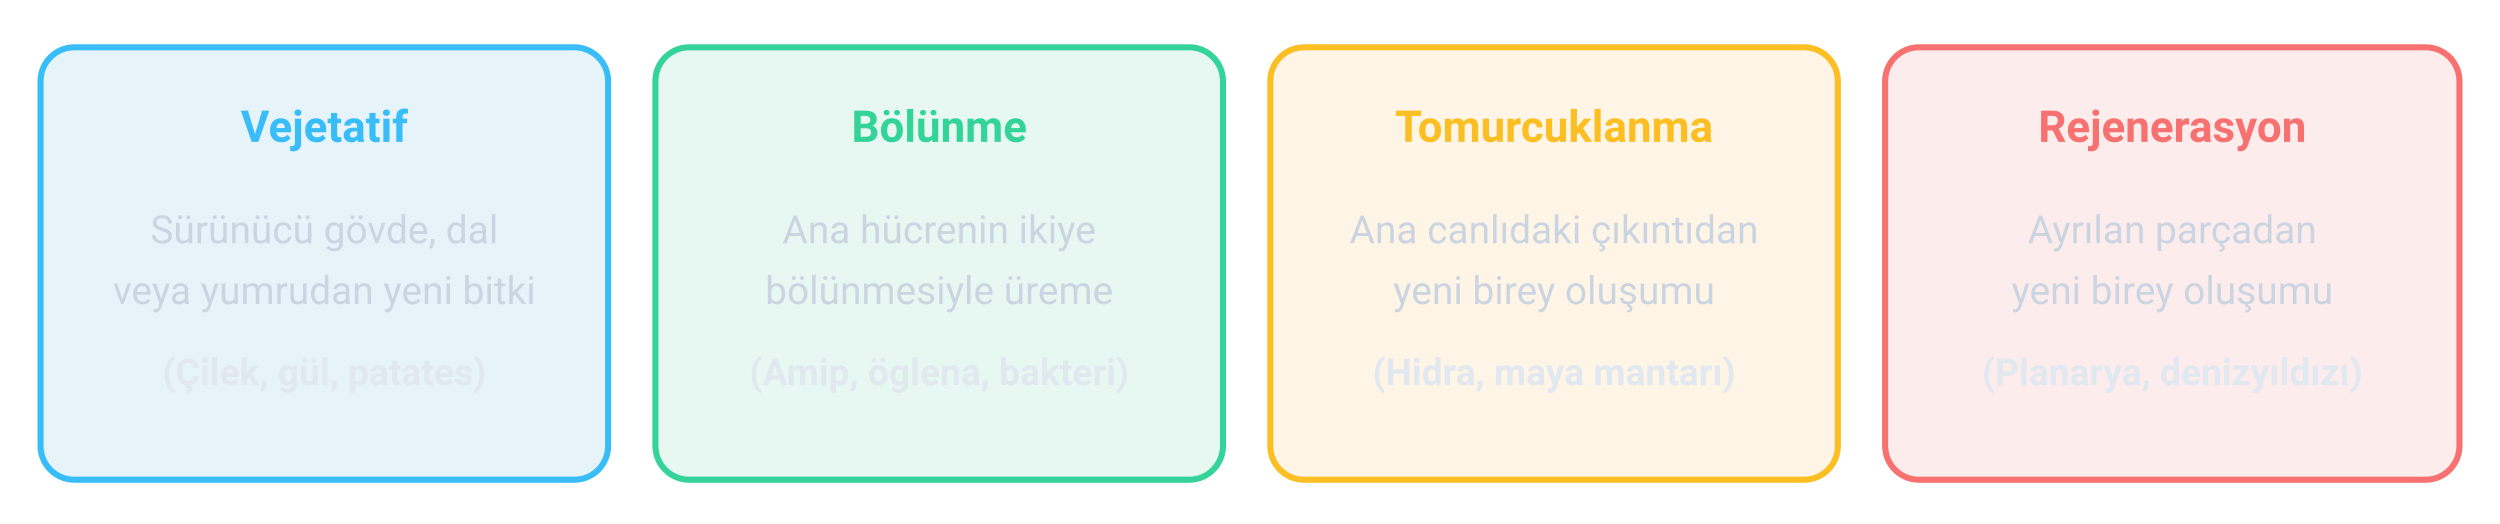
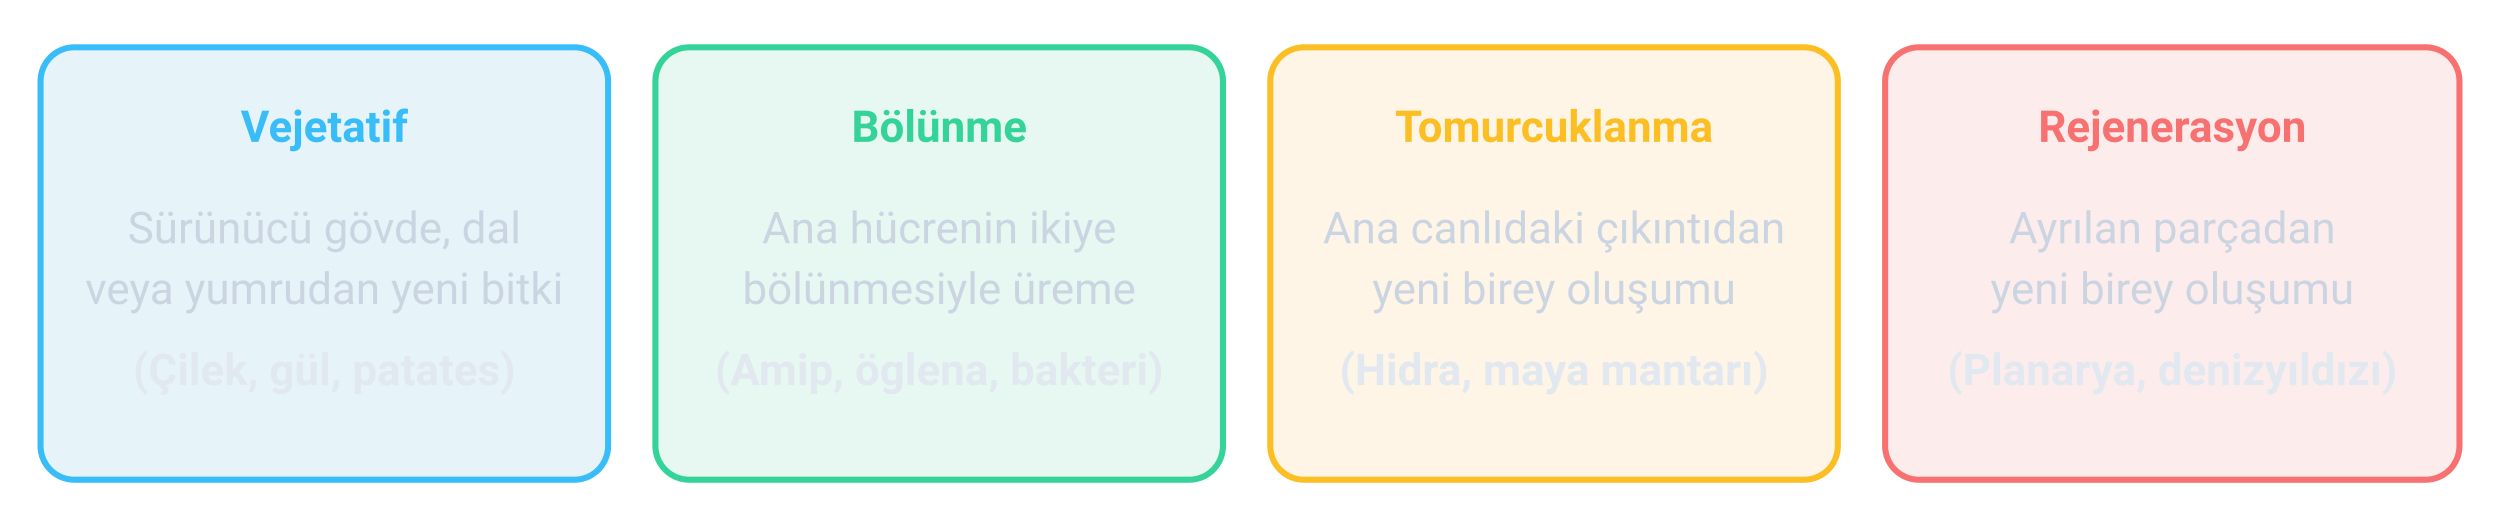
- <svg xmlns="http://www.w3.org/2000/svg" viewBox="0 0 740 155" width="740" height="155" font-family="system-ui, -apple-system, Segoe UI, Roboto, Arial, sans-serif">
+ <svg xmlns="http://www.w3.org/2000/svg" preserveAspectRatio="xMidYMid meet" viewBox="0 0 740 155" width="740" height="155" font-family="system-ui, -apple-system, Segoe UI, Roboto, Arial, sans-serif">
  <defs>
    <radialGradient id="g-sun" cx="38%" cy="35%" r="65%">
      <stop offset="0%" stop-color="#fef08a" />
      <stop offset="45%" stop-color="#f59e0b" />
      <stop offset="100%" stop-color="#c2410c" />
    </radialGradient>
    <radialGradient id="g-earth" cx="35%" cy="30%" r="68%">
      <stop offset="0%" stop-color="#7dd3fc" />
      <stop offset="55%" stop-color="#0284c7" />
      <stop offset="100%" stop-color="#1e3a8a" />
    </radialGradient>
    <radialGradient id="g-mars" cx="35%" cy="30%" r="68%">
      <stop offset="0%" stop-color="#fca5a5" />
      <stop offset="55%" stop-color="#dc2626" />
      <stop offset="100%" stop-color="#7f1d1d" />
    </radialGradient>
    <radialGradient id="g-jup" cx="35%" cy="30%" r="68%">
      <stop offset="0%" stop-color="#fed7aa" />
      <stop offset="55%" stop-color="#d97706" />
      <stop offset="100%" stop-color="#78350f" />
    </radialGradient>
    <radialGradient id="g-moon" cx="35%" cy="30%" r="68%">
      <stop offset="0%" stop-color="#f1f5f9" />
      <stop offset="60%" stop-color="#94a3b8" />
      <stop offset="100%" stop-color="#475569" />
    </radialGradient>
    <linearGradient id="g-crate" x1="0" y1="0" x2="0" y2="1">
      <stop offset="0%" stop-color="#e9c496" />
      <stop offset="100%" stop-color="#c8965a" />
    </linearGradient>
    <marker id="a-teal" viewBox="0 0 10 10" refX="8" refY="5" markerWidth="6" markerHeight="6" orient="auto-start-reverse">
      <path d="M0 1 L10 5 L0 9 z" fill="#14b8a6" />
    </marker>
    <marker id="a-blue" viewBox="0 0 10 10" refX="8" refY="5" markerWidth="6" markerHeight="6" orient="auto-start-reverse">
      <path d="M0 1 L10 5 L0 9 z" fill="#38bdf8" />
    </marker>
    <marker id="a-navy" viewBox="0 0 10 10" refX="8" refY="5" markerWidth="6" markerHeight="6" orient="auto-start-reverse">
      <path d="M0 1 L10 5 L0 9 z" fill="#1d4ed8" />
    </marker>
    <marker id="a-red" viewBox="0 0 10 10" refX="8" refY="5" markerWidth="6" markerHeight="6" orient="auto-start-reverse">
      <path d="M0 1 L10 5 L0 9 z" fill="#ef4444" />
    </marker>
    <marker id="a-amber" viewBox="0 0 10 10" refX="8" refY="5" markerWidth="6" markerHeight="6" orient="auto-start-reverse">
      <path d="M0 1 L10 5 L0 9 z" fill="#f59e0b" />
    </marker>
    <marker id="a-slate" viewBox="0 0 10 10" refX="8" refY="5" markerWidth="6" markerHeight="6" orient="auto-start-reverse">
      <path d="M0 1 L10 5 L0 9 z" fill="#475569" />
    </marker>
  </defs>
  <rect width="740" height="155" fill="none" />
  <rect x="12" y="14" width="168" height="128" rx="10" fill="#0284c7" fill-opacity="0.1" stroke="#38bdf8" stroke-width="1.8" />
  <text x="96" y="42" text-anchor="middle" font-size="13" font-weight="700" fill="#38bdf8">Vejetatif</text>
-   <text x="96" y="72" text-anchor="middle" font-size="11.5" fill="#cbd5e1">Sürünücü gövde, dal</text>
-   <text x="96" y="90" text-anchor="middle" font-size="11.5" fill="#cbd5e1">veya yumrudan yeni bitki</text>
-   <text x="96" y="114" text-anchor="middle" font-size="11" font-weight="700" fill="#e2e8f0">(Çilek, gül, patates)</text>
+   <text x="96" y="72" text-anchor="middle" font-size="13" fill="#cbd5e1">Sürünücü gövde, dal</text>
+   <text x="96" y="90" text-anchor="middle" font-size="13" fill="#cbd5e1">veya yumrudan yeni bitki</text>
+   <text x="96" y="114" text-anchor="middle" font-size="13" font-weight="700" fill="#e2e8f0">(Çilek, gül, patates)</text>
  <rect x="194" y="14" width="168" height="128" rx="10" fill="#10b981" fill-opacity="0.1" stroke="#34d399" stroke-width="1.8" />
  <text x="278" y="42" text-anchor="middle" font-size="13" font-weight="700" fill="#34d399">Bölünme</text>
-   <text x="278" y="72" text-anchor="middle" font-size="11.5" fill="#cbd5e1">Ana hücrenin ikiye</text>
-   <text x="278" y="90" text-anchor="middle" font-size="11.5" fill="#cbd5e1">bölünmesiyle üreme</text>
-   <text x="278" y="114" text-anchor="middle" font-size="11" font-weight="700" fill="#e2e8f0">(Amip, öglena, bakteri)</text>
+   <text x="278" y="72" text-anchor="middle" font-size="13" fill="#cbd5e1">Ana hücrenin ikiye</text>
+   <text x="278" y="90" text-anchor="middle" font-size="13" fill="#cbd5e1">bölünmesiyle üreme</text>
+   <text x="278" y="114" text-anchor="middle" font-size="13" font-weight="700" fill="#e2e8f0">(Amip, öglena, bakteri)</text>
  <rect x="376" y="14" width="168" height="128" rx="10" fill="#f59e0b" fill-opacity="0.1" stroke="#fbbf24" stroke-width="1.8" />
  <text x="460" y="42" text-anchor="middle" font-size="13" font-weight="700" fill="#fbbf24">Tomurcuklanma</text>
-   <text x="460" y="72" text-anchor="middle" font-size="11.5" fill="#cbd5e1">Ana canlıdaki çıkıntıdan</text>
-   <text x="460" y="90" text-anchor="middle" font-size="11.5" fill="#cbd5e1">yeni birey oluşumu</text>
-   <text x="460" y="114" text-anchor="middle" font-size="11" font-weight="700" fill="#e2e8f0">(Hidra, maya mantarı)</text>
+   <text x="460" y="72" text-anchor="middle" font-size="13" fill="#cbd5e1">Ana canlıdaki çıkıntıdan</text>
+   <text x="460" y="90" text-anchor="middle" font-size="13" fill="#cbd5e1">yeni birey oluşumu</text>
+   <text x="460" y="114" text-anchor="middle" font-size="13" font-weight="700" fill="#e2e8f0">(Hidra, maya mantarı)</text>
  <rect x="558" y="14" width="170" height="128" rx="10" fill="#ef4444" fill-opacity="0.1" stroke="#f87171" stroke-width="1.8" />
  <text x="643" y="42" text-anchor="middle" font-size="13" font-weight="700" fill="#f87171">Rejenerasyon</text>
-   <text x="643" y="72" text-anchor="middle" font-size="11.5" fill="#cbd5e1">Ayrılan parçadan</text>
-   <text x="643" y="90" text-anchor="middle" font-size="11.5" fill="#cbd5e1">yeni birey oluşumu</text>
-   <text x="643" y="114" text-anchor="middle" font-size="11" font-weight="700" fill="#e2e8f0">(Planarya, denizyıldızı)</text>
+   <text x="643" y="72" text-anchor="middle" font-size="13" fill="#cbd5e1">Ayrılan parçadan</text>
+   <text x="643" y="90" text-anchor="middle" font-size="13" fill="#cbd5e1">yeni birey oluşumu</text>
+   <text x="643" y="114" text-anchor="middle" font-size="13" font-weight="700" fill="#e2e8f0">(Planarya, denizyıldızı)</text>
</svg>
